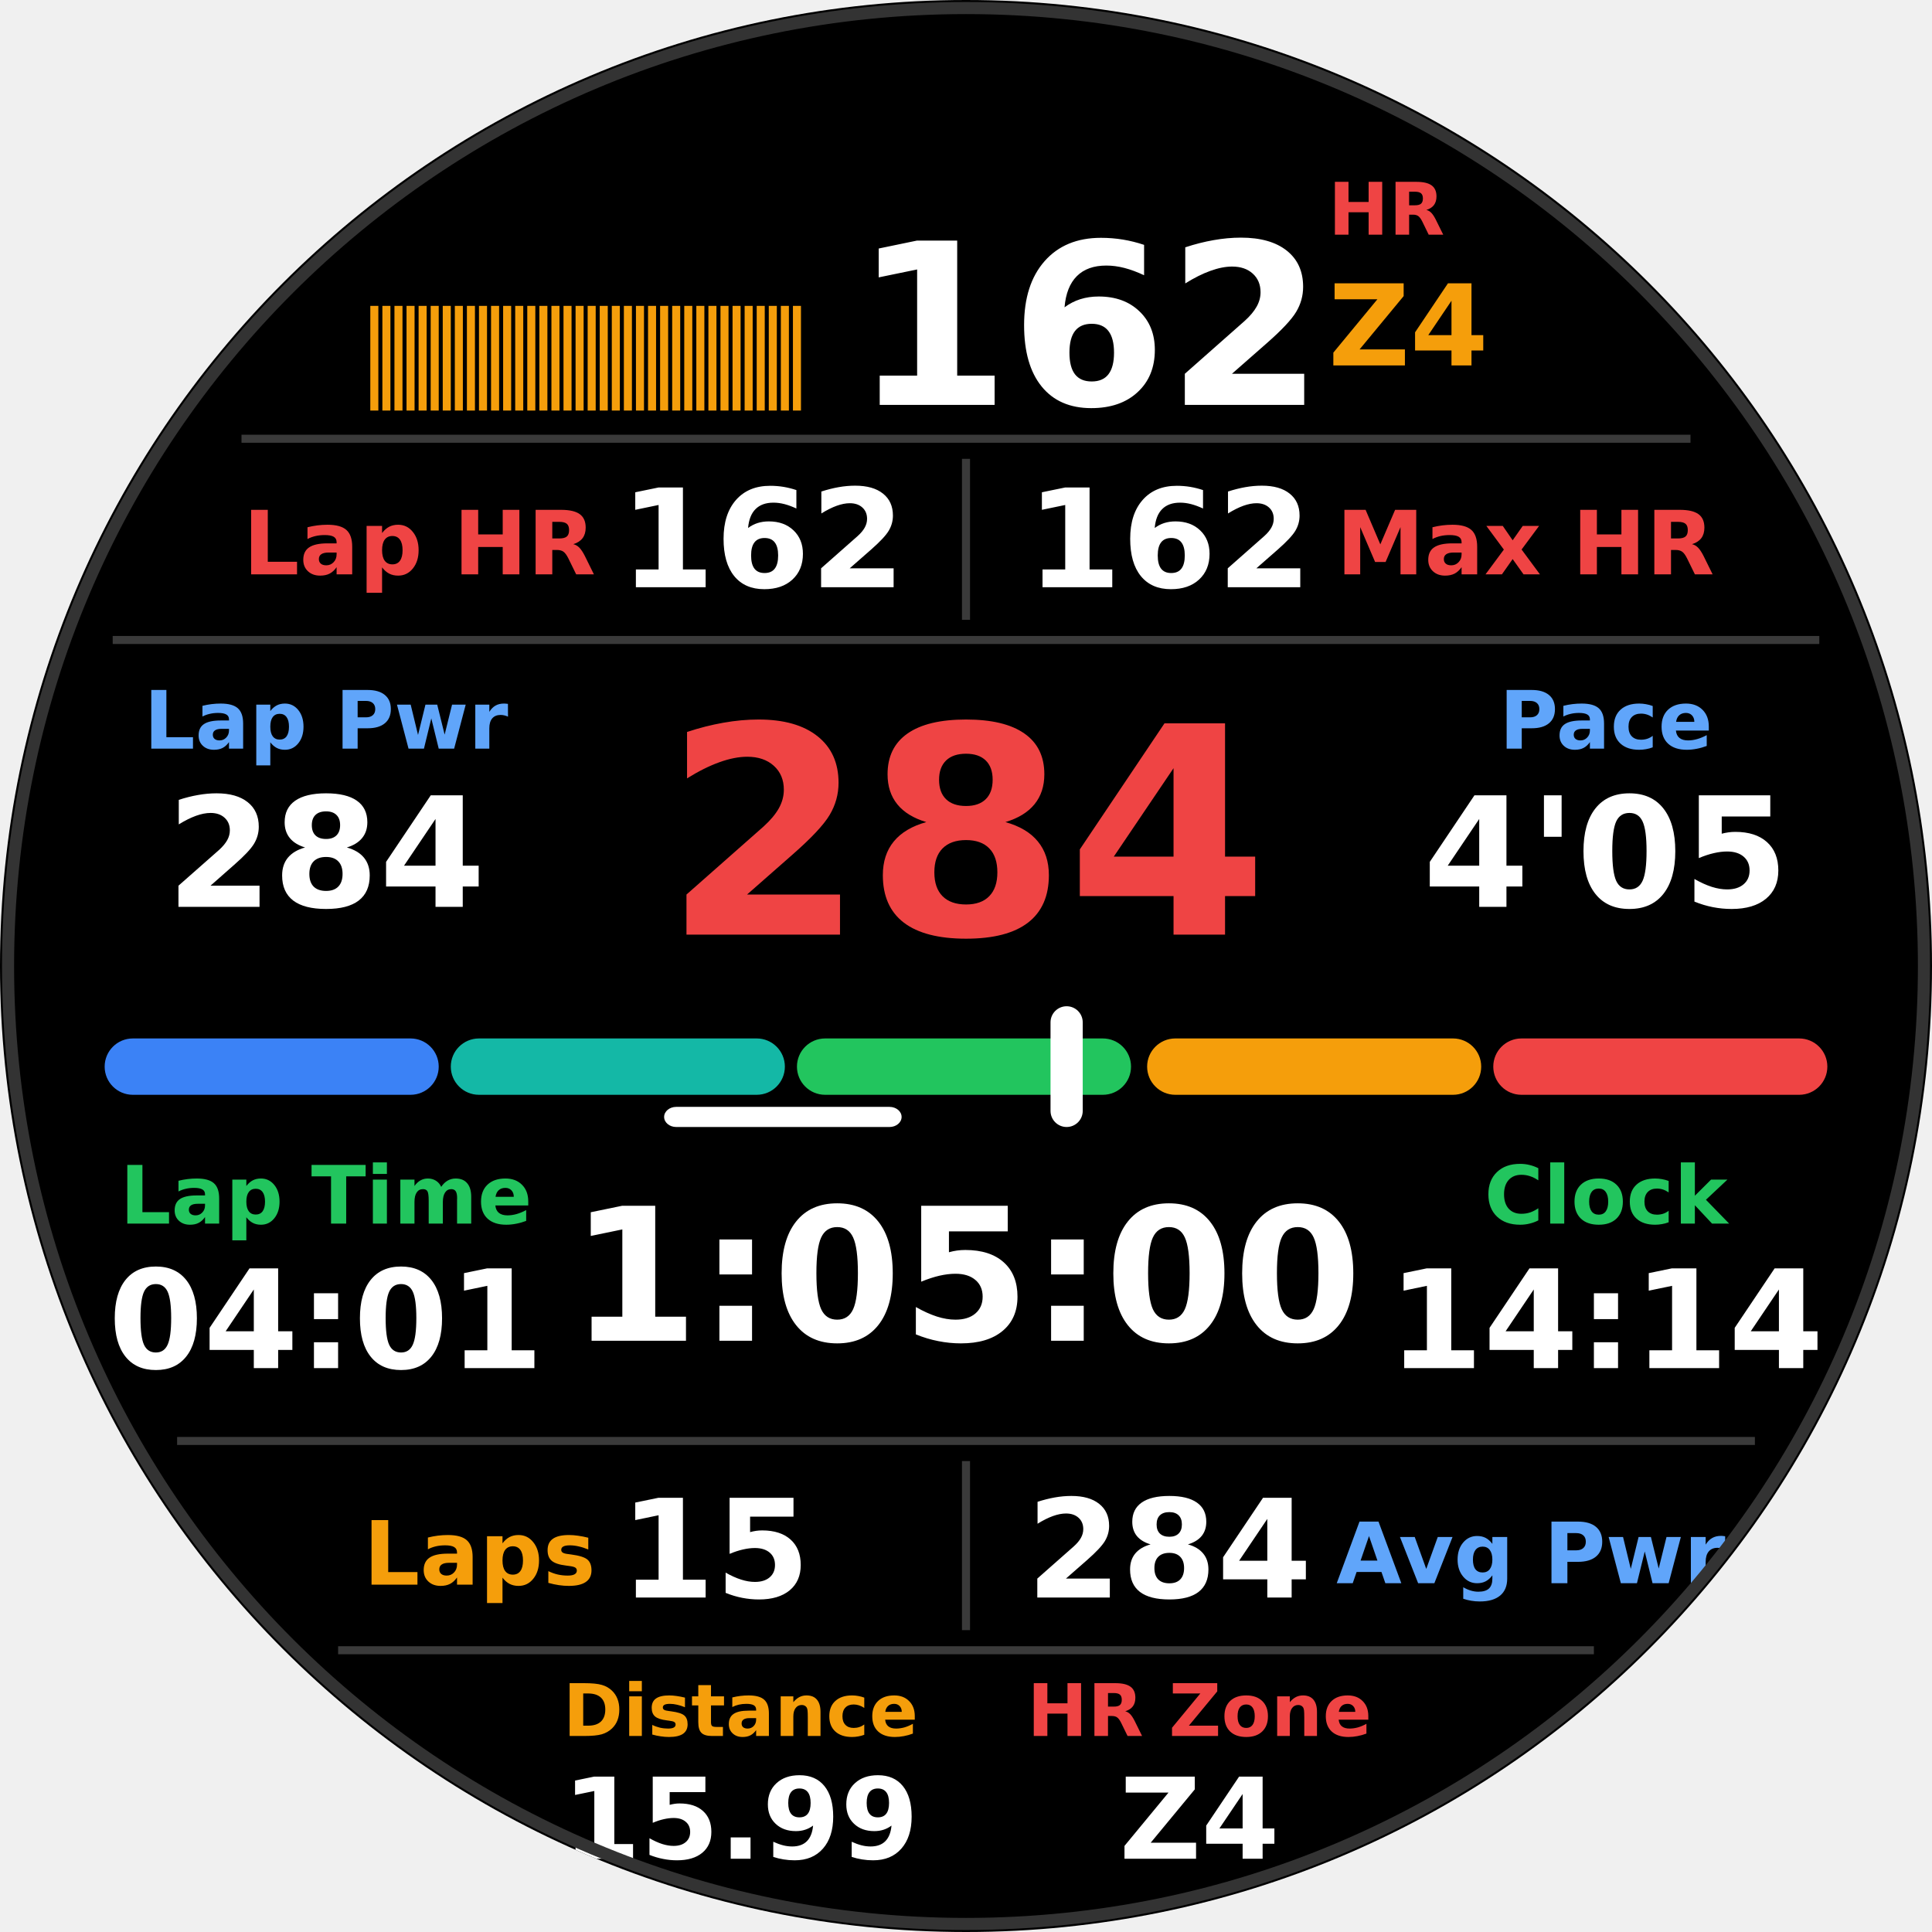
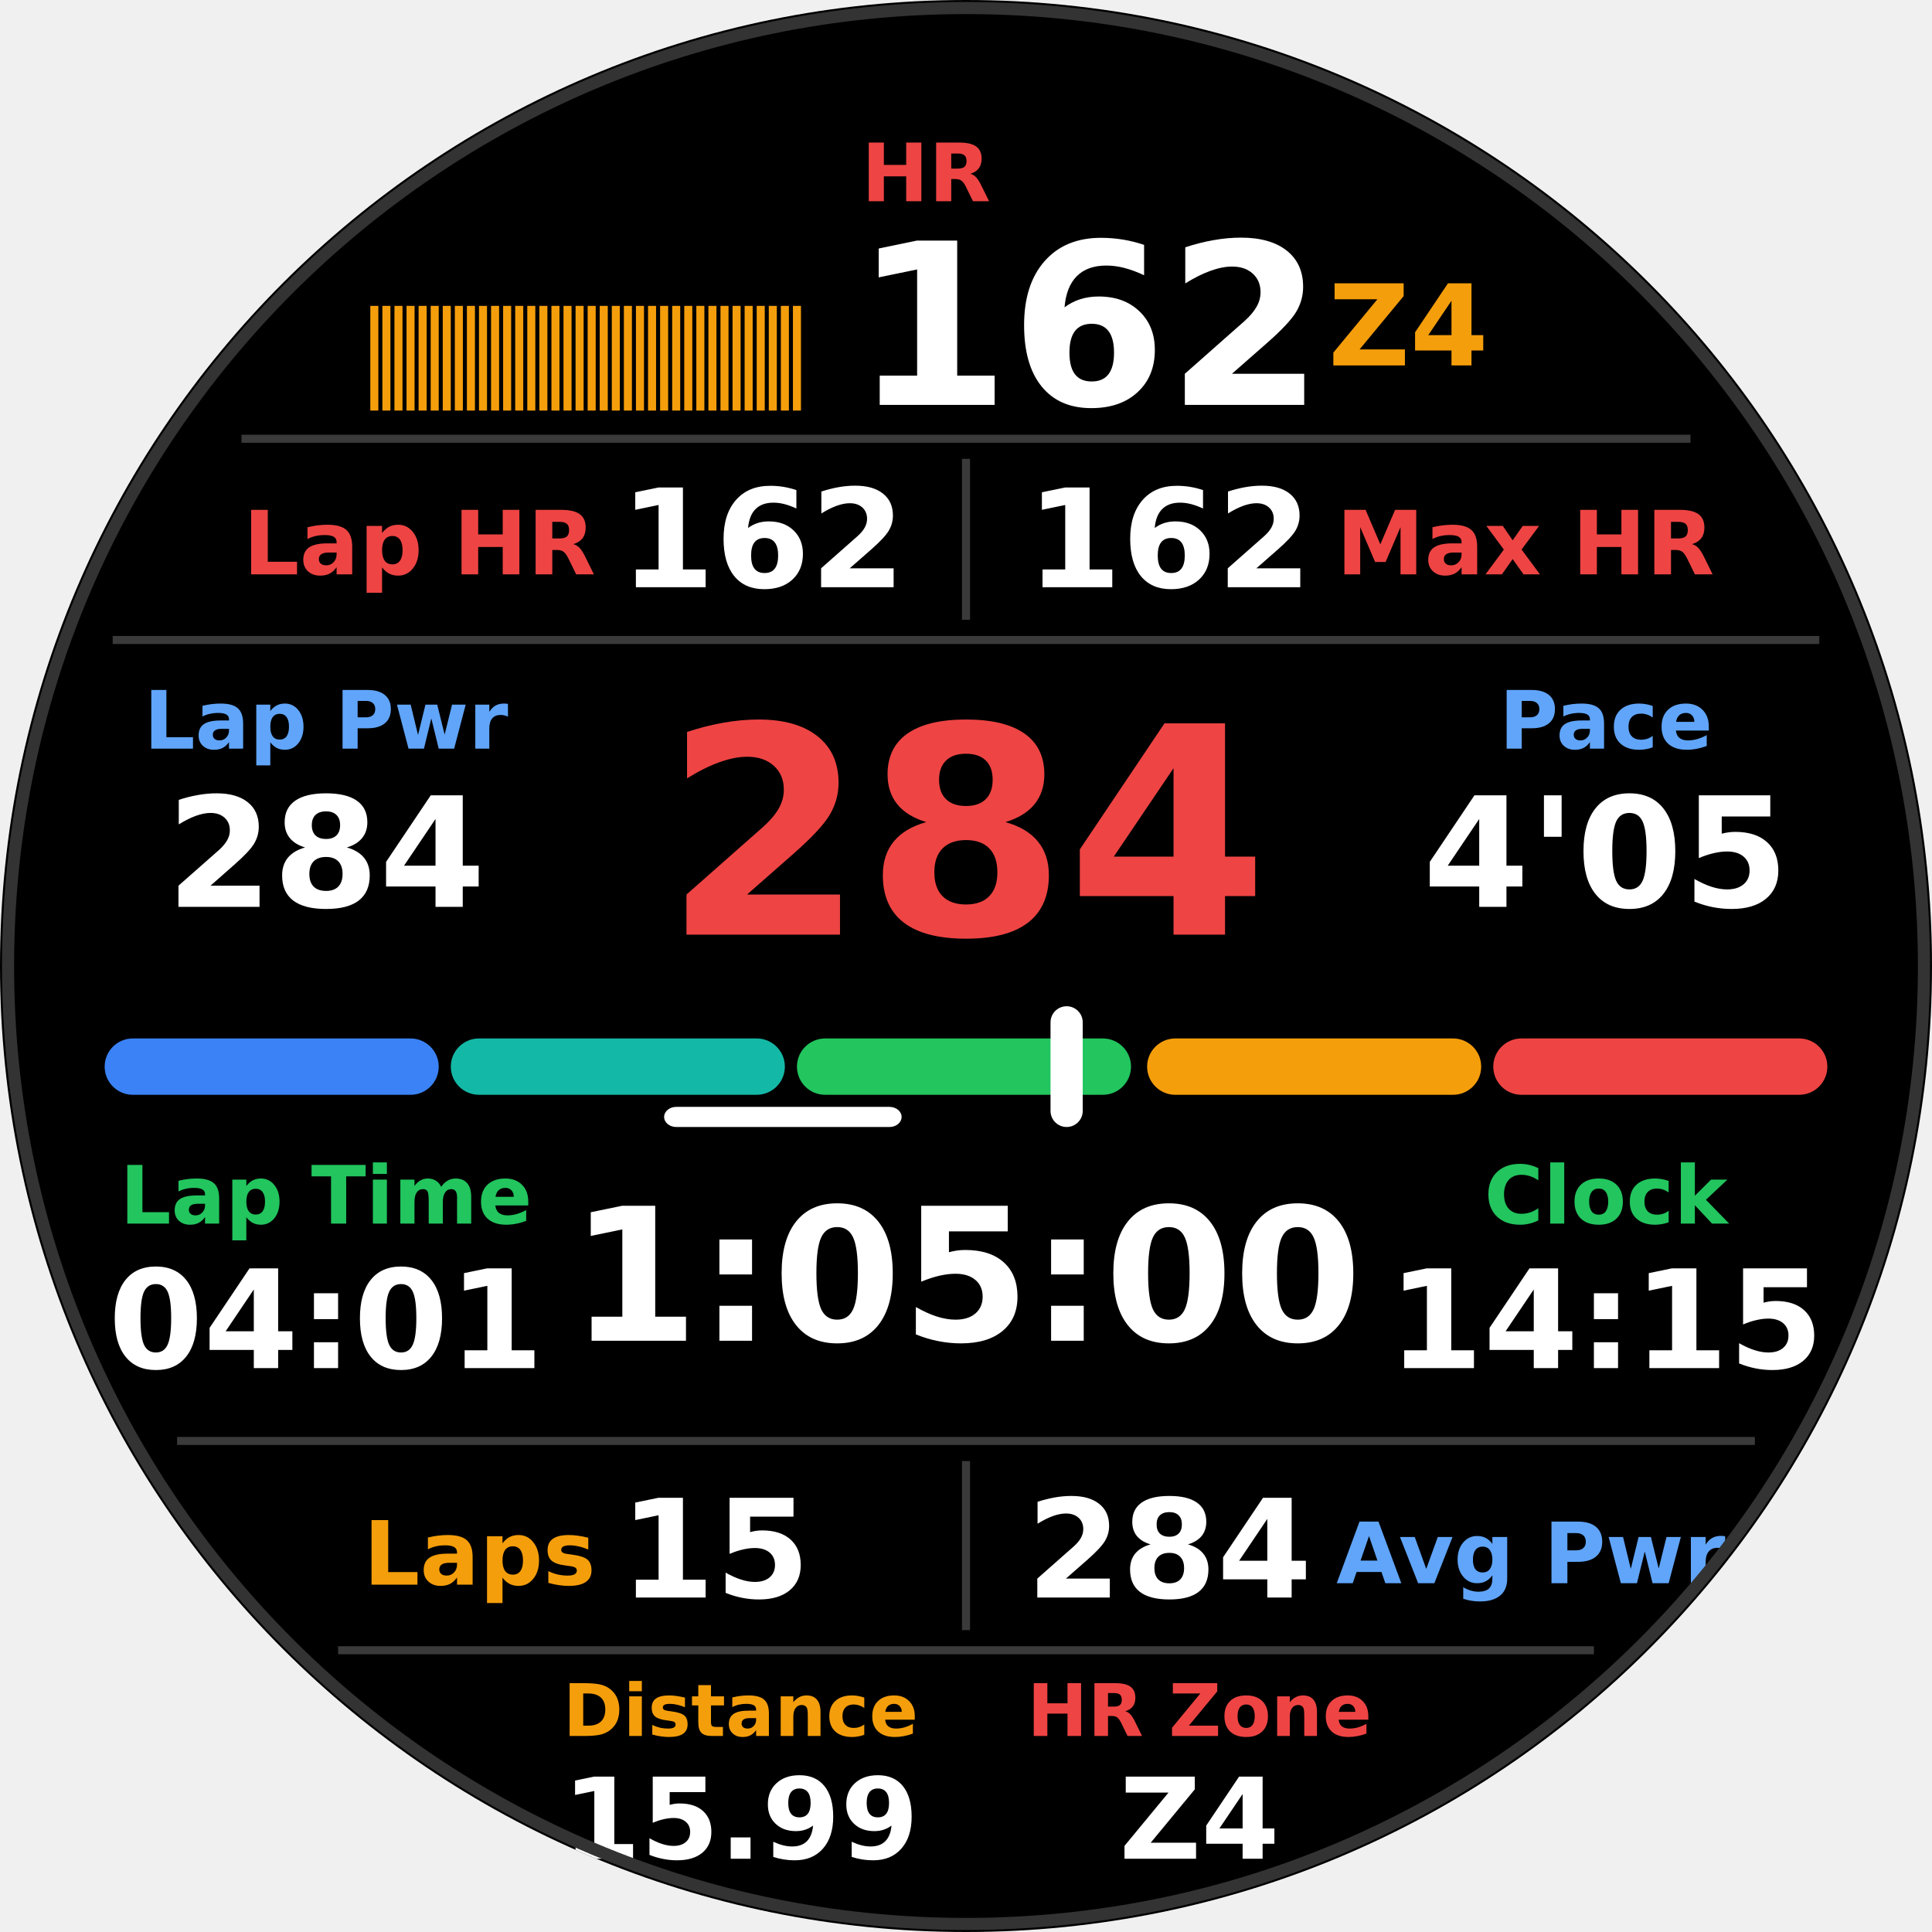
<svg xmlns="http://www.w3.org/2000/svg" width="480" height="480" viewBox="0 0 480 480">
  <defs>
    <clipPath id="round3">
      <circle cx="240" cy="240" r="240" />
    </clipPath>
  </defs>
  <circle cx="240" cy="240" r="239" fill="#000" />
  <g clip-path="url(#round3)">
    <rect x="0" y="0" width="480" height="480" rx="0" fill="#000000" />
    <rect x="60" y="108" width="360" height="2" rx="0" fill="#3a3a3a" />
    <rect x="28" y="158" width="424" height="2" rx="0" fill="#3a3a3a" />
    <rect x="44" y="357" width="392" height="2" rx="0" fill="#3a3a3a" />
    <rect x="84" y="409" width="312" height="2" rx="0" fill="#3a3a3a" />
    <rect x="92" y="76" width="2" height="26" rx="0" fill="#f59e0b" />
    <rect x="95" y="76" width="2" height="26" rx="0" fill="#f59e0b" />
    <rect x="98" y="76" width="2" height="26" rx="0" fill="#f59e0b" />
    <rect x="101" y="76" width="2" height="26" rx="0" fill="#f59e0b" />
    <rect x="104" y="76" width="2" height="26" rx="0" fill="#f59e0b" />
    <rect x="107" y="76" width="2" height="26" rx="0" fill="#f59e0b" />
    <rect x="110" y="76" width="2" height="26" rx="0" fill="#f59e0b" />
    <rect x="113" y="76" width="2" height="26" rx="0" fill="#f59e0b" />
    <rect x="116" y="76" width="2" height="26" rx="0" fill="#f59e0b" />
    <rect x="119" y="76" width="2" height="26" rx="0" fill="#f59e0b" />
    <rect x="122" y="76" width="2" height="26" rx="0" fill="#f59e0b" />
    <rect x="125" y="76" width="2" height="26" rx="0" fill="#f59e0b" />
    <rect x="128" y="76" width="2" height="26" rx="0" fill="#f59e0b" />
    <rect x="131" y="76" width="2" height="26" rx="0" fill="#f59e0b" />
    <rect x="134" y="76" width="2" height="26" rx="0" fill="#f59e0b" />
    <rect x="137" y="76" width="2" height="26" rx="0" fill="#f59e0b" />
    <rect x="140" y="76" width="2" height="26" rx="0" fill="#f59e0b" />
    <rect x="143" y="76" width="2" height="26" rx="0" fill="#f59e0b" />
    <rect x="146" y="76" width="2" height="26" rx="0" fill="#f59e0b" />
    <rect x="149" y="76" width="2" height="26" rx="0" fill="#f59e0b" />
    <rect x="152" y="76" width="2" height="26" rx="0" fill="#f59e0b" />
    <rect x="155" y="76" width="2" height="26" rx="0" fill="#f59e0b" />
    <rect x="158" y="76" width="2" height="26" rx="0" fill="#f59e0b" />
    <rect x="161" y="76" width="2" height="26" rx="0" fill="#f59e0b" />
    <rect x="164" y="76" width="2" height="26" rx="0" fill="#f59e0b" />
    <rect x="167" y="76" width="2" height="26" rx="0" fill="#f59e0b" />
    <rect x="170" y="76" width="2" height="26" rx="0" fill="#f59e0b" />
    <rect x="173" y="76" width="2" height="26" rx="0" fill="#f59e0b" />
    <rect x="176" y="76" width="2" height="26" rx="0" fill="#f59e0b" />
    <rect x="179" y="76" width="2" height="26" rx="0" fill="#f59e0b" />
    <rect x="182" y="76" width="2" height="26" rx="0" fill="#f59e0b" />
    <rect x="185" y="76" width="2" height="26" rx="0" fill="#f59e0b" />
    <rect x="188" y="76" width="2" height="26" rx="0" fill="#f59e0b" />
    <rect x="191" y="76" width="2" height="26" rx="0" fill="#f59e0b" />
    <rect x="194" y="76" width="2" height="26" rx="0" fill="#f59e0b" />
    <rect x="197" y="76" width="2" height="26" rx="0" fill="#f59e0b" />
-     <text x="330" y="58.3" text-anchor="start" font-size="18" fill="#ef4444" font-family="'DejaVu Sans',Arial,sans-serif" font-weight="600">HR</text>
+     <text x="214" y="50" text-anchor="start" font-size="20" fill="#ef4444" font-family="'DejaVu Sans',Arial,sans-serif" font-weight="600">HR</text>
    <text x="212" y="100.6" text-anchor="start" font-size="56" fill="#ffffff" font-family="'DejaVu Sans',Arial,sans-serif" font-weight="600">162</text>
    <text x="148" y="142.7" text-anchor="end" font-size="22" fill="#ef4444" font-family="'DejaVu Sans',Arial,sans-serif" font-weight="600">Lap HR</text>
    <text x="154" y="145.9" text-anchor="start" font-size="34" fill="#ffffff" font-family="'DejaVu Sans',Arial,sans-serif" font-weight="600">162</text>
    <text x="332" y="142.7" text-anchor="start" font-size="22" fill="#ef4444" font-family="'DejaVu Sans',Arial,sans-serif" font-weight="600">Max HR</text>
    <text x="326" y="145.9" text-anchor="end" font-size="34" fill="#ffffff" font-family="'DejaVu Sans',Arial,sans-serif" font-weight="600">162</text>
    <text x="81" y="186" text-anchor="middle" font-size="20" fill="#60a5fa" font-family="'DejaVu Sans',Arial,sans-serif" font-weight="600">Lap Pwr</text>
    <text x="81" y="225.3" text-anchor="middle" font-size="38" fill="#ffffff" font-family="'DejaVu Sans',Arial,sans-serif" font-weight="600">284</text>
    <text x="240" y="232.2" text-anchor="middle" font-size="72" fill="#ef4444" font-family="'DejaVu Sans',Arial,sans-serif" font-weight="600">284</text>
    <text x="399" y="186" text-anchor="middle" font-size="20" fill="#60a5fa" font-family="'DejaVu Sans',Arial,sans-serif" font-weight="600">Pace</text>
    <text x="399" y="225.3" text-anchor="middle" font-size="38" fill="#ffffff" font-family="'DejaVu Sans',Arial,sans-serif" font-weight="600">4'05</text>
    <text x="81" y="304" text-anchor="middle" font-size="20" fill="#22c55e" font-family="'DejaVu Sans',Arial,sans-serif" font-weight="600">Lap Time</text>
    <text x="81" y="339.9" text-anchor="middle" font-size="34" fill="#ffffff" font-family="'DejaVu Sans',Arial,sans-serif" font-weight="600">04:01</text>
    <text x="240" y="333.1" text-anchor="middle" font-size="46" fill="#ffffff" font-family="'DejaVu Sans',Arial,sans-serif" font-weight="600">1:05:00</text>
    <text x="399" y="304" text-anchor="middle" font-size="20" fill="#22c55e" font-family="'DejaVu Sans',Arial,sans-serif" font-weight="600">Clock</text>
-     <text x="399" y="339.9" text-anchor="middle" font-size="34" fill="#ffffff" font-family="'DejaVu Sans',Arial,sans-serif" font-weight="600">14:14</text>
+     <text x="399" y="339.9" text-anchor="middle" font-size="34" fill="#ffffff" font-family="'DejaVu Sans',Arial,sans-serif" font-weight="600">14:15</text>
    <text x="148" y="393.7" text-anchor="end" font-size="22" fill="#f59e0b" font-family="'DejaVu Sans',Arial,sans-serif" font-weight="600">Laps</text>
    <text x="154" y="396.9" text-anchor="start" font-size="34" fill="#ffffff" font-family="'DejaVu Sans',Arial,sans-serif" font-weight="600">15</text>
    <text x="332" y="393.35" text-anchor="start" font-size="21" fill="#60a5fa" font-family="'DejaVu Sans',Arial,sans-serif" font-weight="600">Avg Pwr</text>
    <text x="326" y="396.9" text-anchor="end" font-size="34" fill="#ffffff" font-family="'DejaVu Sans',Arial,sans-serif" font-weight="600">284</text>
    <text x="184" y="431.3" text-anchor="middle" font-size="18" fill="#f59e0b" font-family="'DejaVu Sans',Arial,sans-serif" font-weight="600">Distance</text>
    <text x="184" y="461.8" text-anchor="middle" font-size="28" fill="#ffffff" font-family="'DejaVu Sans',Arial,sans-serif" font-weight="600">15.99</text>
    <text x="298" y="431.3" text-anchor="middle" font-size="18" fill="#ef4444" font-family="'DejaVu Sans',Arial,sans-serif" font-weight="600">HR Zone</text>
    <text x="298" y="461.8" text-anchor="middle" font-size="28" fill="#ffffff" font-family="'DejaVu Sans',Arial,sans-serif" font-weight="600">Z4</text>
    <rect x="239" y="114" width="2" height="40" rx="0" fill="#3a3a3a" />
    <rect x="239" y="363" width="2" height="42" rx="0" fill="#3a3a3a" />
    <text x="330" y="90.8" text-anchor="start" font-size="28" fill="#f59e0b" font-family="'DejaVu Sans',Arial,sans-serif" font-weight="600">Z4</text>
    <rect x="26" y="258" width="83" height="14" rx="7" fill="#3b82f6" />
    <rect x="112" y="258" width="83" height="14" rx="7" fill="#14b8a6" />
    <rect x="198" y="258" width="83" height="14" rx="7" fill="#22c55e" />
    <rect x="285" y="258" width="83" height="14" rx="7" fill="#f59e0b" />
    <rect x="371" y="258" width="83" height="14" rx="7" fill="#ef4444" />
    <rect x="165" y="275" width="59" height="5" rx="3" fill="#ffffff" />
    <rect x="261" y="250" width="8" height="30" rx="4" fill="#ffffff" />
  </g>
  <circle cx="240" cy="240" r="238" fill="none" stroke="#333" stroke-width="3" />
</svg>
